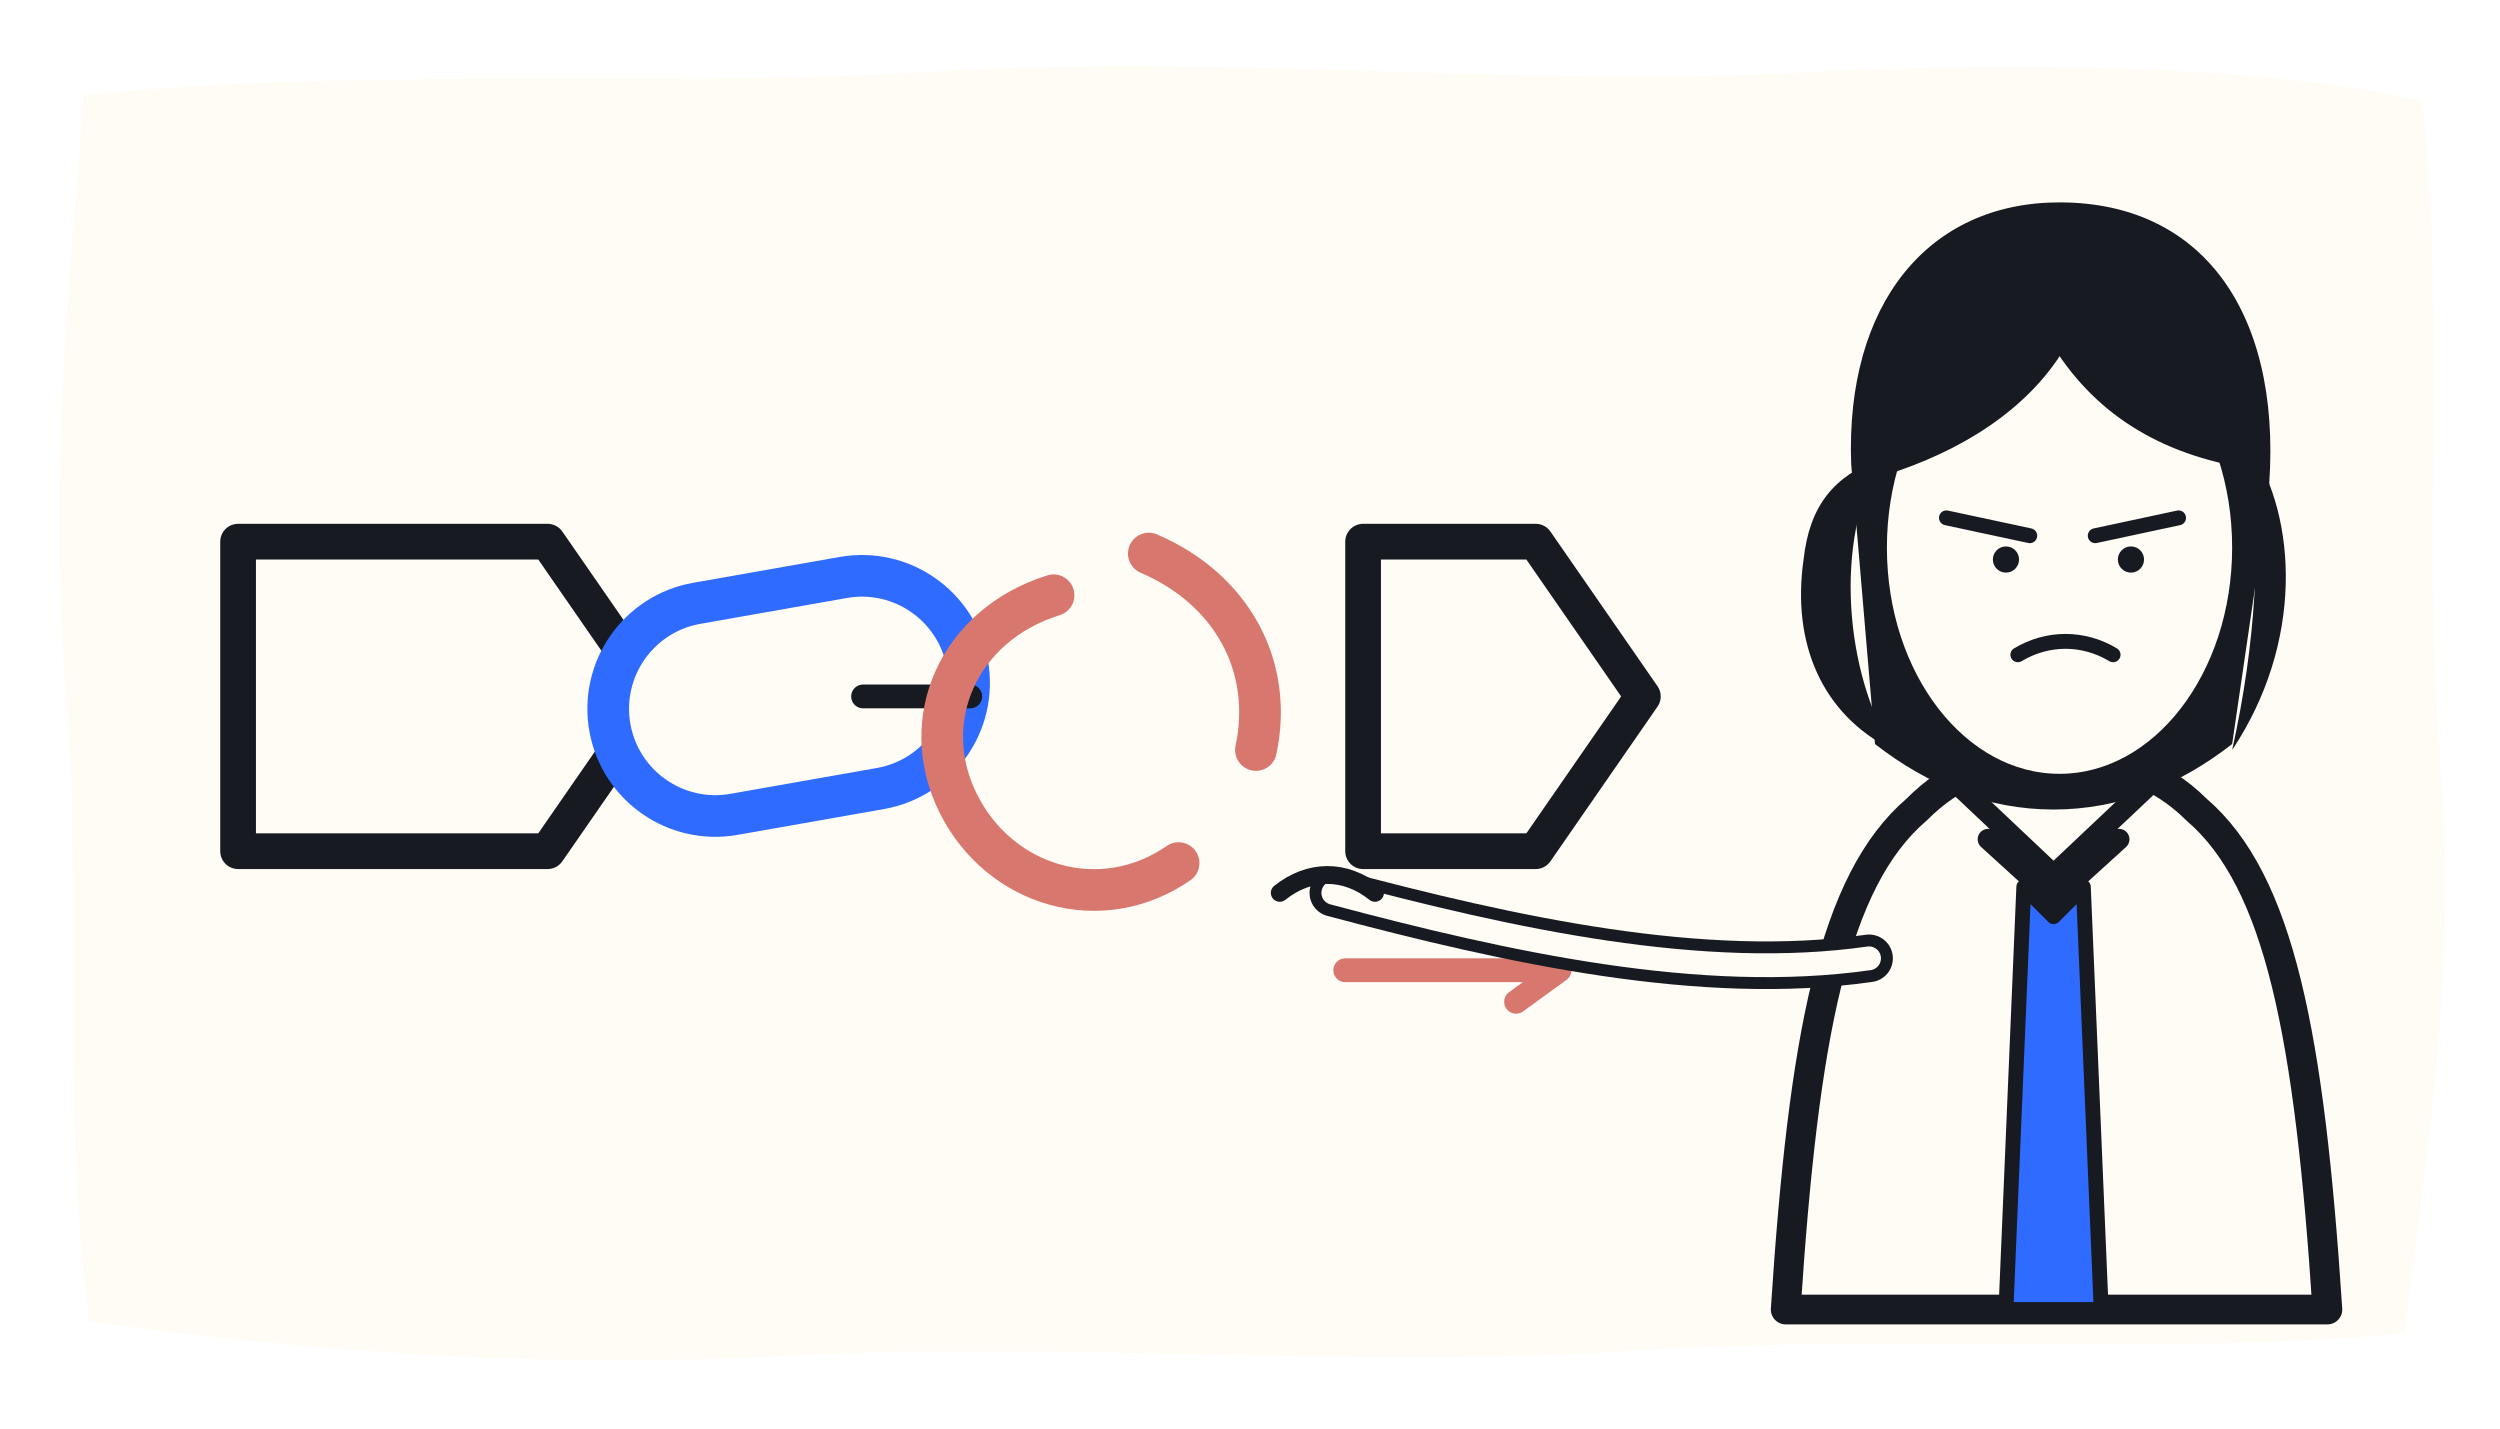
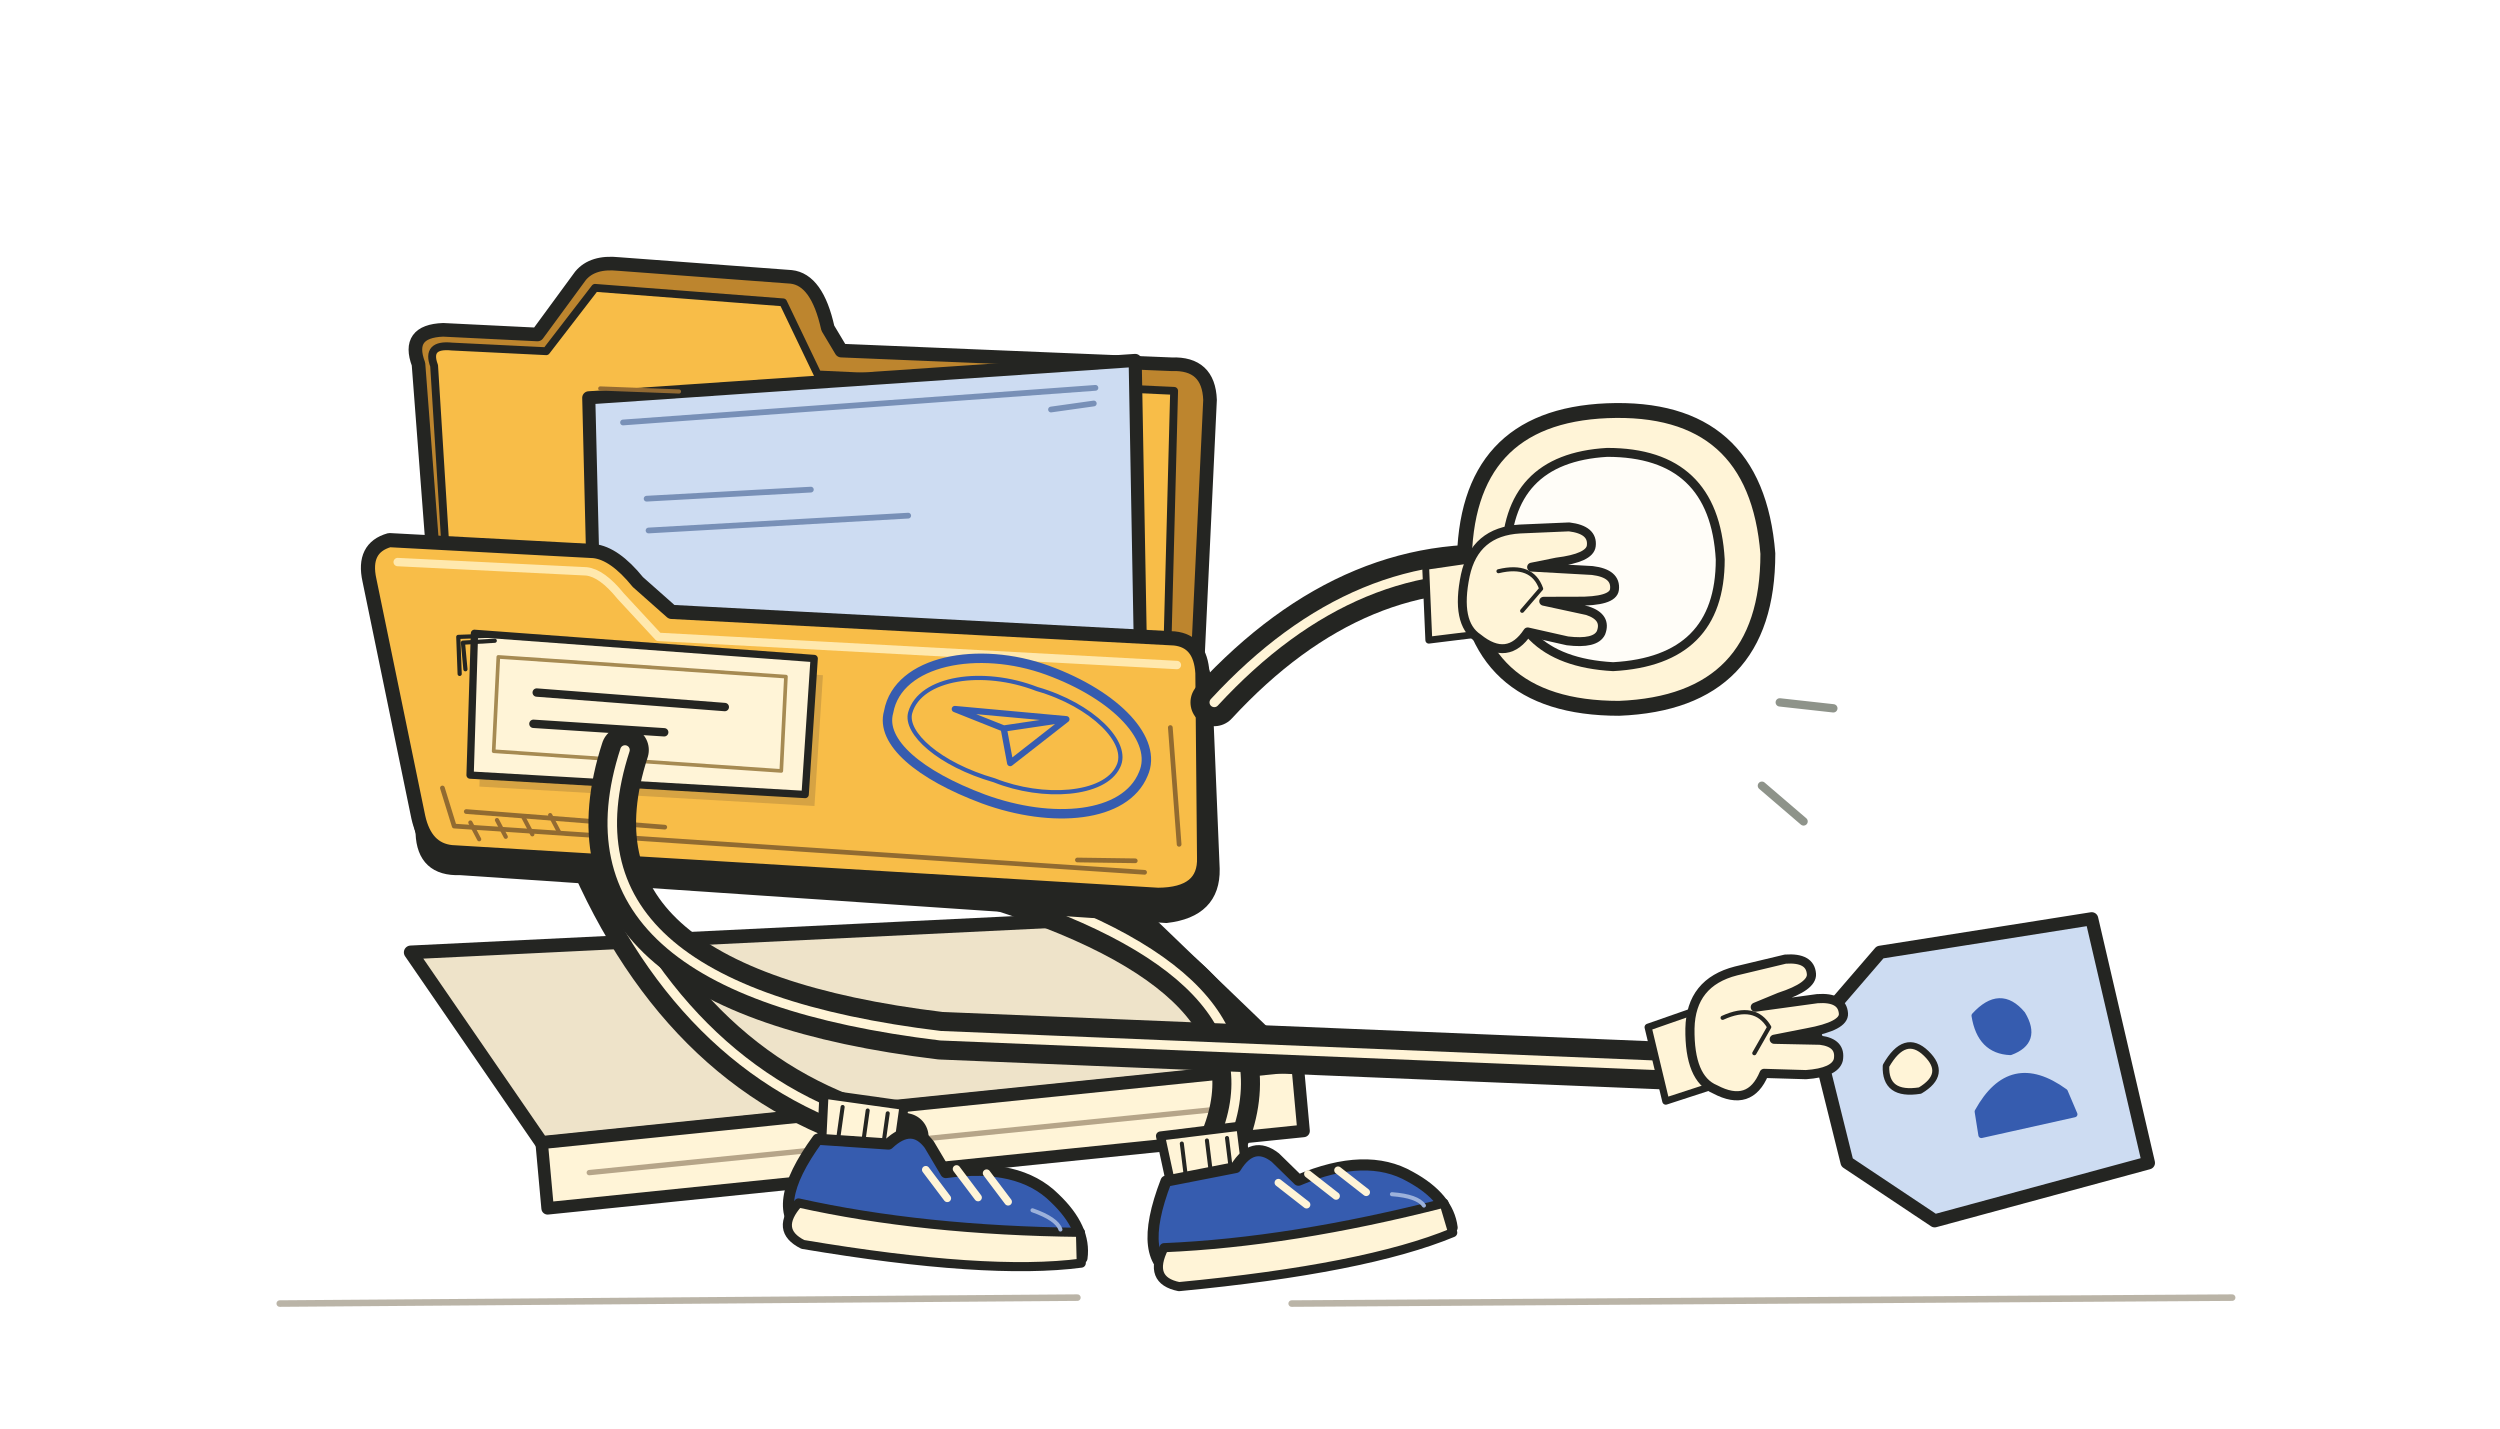
- <svg xmlns="http://www.w3.org/2000/svg" width="420" height="240" viewBox="0 0 420 240" fill="none" shape-rendering="geometricPrecision">
-   <path d="M14 16C62 11 111 15 157 12C210 9 257 15 306 12C350 10 386 12 407 17C411 57 407 91 410 128C413 165 407 198 404 224C359 228 317 224 273 227C224 230 177 225 128 228C84 230 44 226 15 222C10 185 14 151 11 116C8 78 12 45 14 16Z" fill="#FFFCF5" />
+ <svg xmlns="http://www.w3.org/2000/svg" width="420" height="240" viewBox="0 0 420 240" role="img" aria-labelledby="title desc">
  <g stroke-linecap="round" stroke-linejoin="round">
-     <path d="M40 91H92L110 117L92 143H40Z" fill="#FFFCF5" stroke="#171A21" stroke-width="6" />
-     <rect x="102" y="99" width="61" height="36" rx="18" fill="#FFFCF5" stroke="#2F6BFF" stroke-width="7" transform="rotate(-10 132 117)" />
-     <path d="M145 117H163" stroke="#171A21" stroke-width="4" />
-     <path d="M177 100C161 105 154 121 161 135C168 149 185 154 198 145M193 93C207 99 214 112 211 126" fill="none" stroke="#D8776E" stroke-width="7" />
-     <path d="M229 91H258L276 117L258 143H229Z" fill="#FFFCF5" stroke="#171A21" stroke-width="6" />
-     <path d="M226 163L262 163M254.7 168.3L262 163L254.7 157.7" fill="none" stroke="#D8776E" stroke-width="4" />
-   </g>
-   <g aria-hidden="true" stroke-linecap="round" stroke-linejoin="round">
-     <path d="M300 220C303 174 308 148 322 136C328 130 335 127 345 127C355 127 363 130 369 136C383 148 388 174 391 220Z" fill="#FFFCF5" stroke="#171A21" stroke-width="5" />
-     <path d="M327 130L345 147L363 130M334 141L345 151L356 141" fill="none" stroke="#171A21" stroke-width="3.5" />
-     <path d="M340 149L345 154L350 149L353 220H337Z" fill="#2F6BFF" stroke="#171A21" stroke-width="2.5" />
-     <path d="M314 161C286 165 254 158 224 150" fill="none" stroke="#171A21" stroke-width="8" />
-     <path d="M314 161C286 165 254 158 224 150" fill="none" stroke="#FFFCF5" stroke-width="4" />
-     <path d="M215 150C220 146 226 146 231 150" fill="none" stroke="#171A21" stroke-width="3" />
-     <path d="M311 78C310 51 324 34 346 34C371 34 384 54 381 84L375 125C366 132 356 136 345 136C334 136 324 132 315 125Z" fill="#171A21" />
-     <ellipse cx="346" cy="92" rx="31" ry="40" fill="#FFFCF5" stroke="#171A21" stroke-width="4" />
-     <path d="M316 79C322 57 334 47 350 49C365 51 375 61 380 78C364 76 353 69 346 58C340 68 329 75 316 79Z" fill="#171A21" stroke="#171A21" stroke-width="2" />
-     <path d="M316 77C308 91 310 113 318 126C306 120 301 108 303 94C304 85 308 80 316 77ZM378 75C386 87 387 108 375 126C379 108 380 91 378 75Z" fill="#171A21" stroke="none" />
-     <g fill="none" stroke="#171A21" stroke-width="2.5">
-       <path d="M327 87l14 3M352 90l14-3" />
-       <circle cx="337" cy="94" r="2.2" fill="#171A21" stroke="none" />
-       <circle cx="358" cy="94" r="2.2" fill="#171A21" stroke="none" />
-       <path d="M339 110c5-3 11-3 16 0" />
+     <path d="M47 219l134-1m36 1 158-1" fill="none" stroke="#bab4a7" stroke-width="1.1" />
+     <path d="M69 160 192 154 218 179 91 192Z" fill="#eee3c9" stroke="#242522" stroke-width="2.3" />
+     <path d="M91 192 218 179 219 190 92 203Z" fill="#fff4d7" stroke="#242522" stroke-width="2.1" />
+     <path d="m99 197 109-11" fill="none" stroke="#b6a589" stroke-width="0.9" />
+     <path d="M100 145Q117 183 152 191M168 149Q218 165 205 193" fill="none" stroke="#242522" stroke-width="8" />
+     <path d="M100 145Q117 183 152 191M168 149Q218 165 205 193" fill="none" stroke="#fff4d7" stroke-width="1.6" />
+     <g transform="translate(122 185) rotate(8 30 14) scale(.85)">
+       <path d="M17 1 33 1 33 12 18 12Z" fill="#fff4d7" stroke="#242522" stroke-width="1.8" />
+       <path d="M21 3v6m5-6v6m4-6v6" fill="none" stroke="#242522" stroke-width="0.8" />
+       <path d="M17 10l14-1q4-5 8-1l4 5q14-4 22 2 7 5 7 11L17 29Q9 25 17 10Z" fill="#365caf" stroke="#242522" stroke-width="2.2" />
+       <path d="M15 23q25 2 56-2l1 6q-18 5-55 4-6-2-2-8Z" fill="#fff4d7" stroke="#242522" stroke-width="1.8" />
+       <path d="m39 13 5 5m1-6 5 5m1-5 5 5" fill="none" stroke="#fff4d7" stroke-width="1.5" />
+       <path d="M61 18q5 1 6 3" fill="none" stroke="#9cb1db" stroke-width="0.8" />
    </g>
+     <g transform="translate(182 188) rotate(-7 30 14) scale(.85)">
+       <path d="M17 1 33 1 33 12 18 12Z" fill="#fff4d7" stroke="#242522" stroke-width="1.8" />
+       <path d="M21 3v6m5-6v6m4-6v6" fill="none" stroke="#242522" stroke-width="0.8" />
+       <path d="M17 10l14-1q4-5 8-1l4 5q14-4 22 2 7 5 7 11L17 29Q9 25 17 10Z" fill="#365caf" stroke="#242522" stroke-width="2.2" />
+       <path d="M15 23q25 2 56-2l1 6q-18 5-55 4-6-2-2-8Z" fill="#fff4d7" stroke="#242522" stroke-width="1.8" />
+       <path d="m39 13 5 5m1-6 5 5m1-5 5 5" fill="none" stroke="#fff4d7" stroke-width="1.5" />
+       <path d="M61 18q5 1 6 3" fill="none" stroke="#9cb1db" stroke-width="0.8" />
+     </g>
+     <g transform="translate(59 44) rotate(6 80 70) scale(.88)">
+       <path d="M7 28Q4 22 11 21L29 20 36 8Q38 5 43 5L76 4Q81 4 84 13L87 17 150 13Q157 12 158 19L163 106Q163 113 155 115L24 121Z" fill="#bd852e" stroke="#242522" stroke-width="2.6" />
+       <path d="M10 28Q8 24 13 24L31 23 39 10 75 9 83 22 151 18 158 107 25 117Z" fill="#f8bd48" stroke="#242522" stroke-width="1.5" />
+       <path d="M40 31 143 13 153 94 50 108Z" fill="#cddcf2" stroke="#242522" stroke-width="2.5" />
+       <path d="M47 35 136 19M128 24l8-2M53 49 84 44M54 55l49-8" fill="none" stroke="#7890b7" stroke-width="1.1" />
+       <path d="M10 68 15 84 13 93 23 114M155 66l-5 22 9 18" fill="#c58c31" stroke="#242522" stroke-width="1.5" />
+       <path d="M6 65 44 63Q48 63 52 67L59 73 157 68Q162 67 163 74L168 108Q169 116 160 118L25 123Q18 124 17 117L3 73Q1 67 6 65Z" fill="#242522" stroke="#242522" stroke-width="2.4" />
+       <path d="M5 62 44 60Q48 60 53 65L60 70 156 65Q161 65 162 71L166 106Q167 113 158 114L23 120Q18 120 16 114L2 70Q0 64 5 62Z" fill="#f8bd48" stroke="#242522" stroke-width="2.7" />
+       <path d="M7 66 43 64Q46 64 50 68L58 75 157 70" fill="none" stroke="#ffe8ad" stroke-width="1.6" />
+       <path d="M20 108l3 7 132-5M25 112l38-1m79-2 11-1M157 82l4 22" fill="none" stroke="#916b31" stroke-width="0.9" />
+       <path d="M25 81 90 79 91 104 27 107Z" fill="#d6a343" stroke="none" stroke-width="0" />
+       <path d="M23 78 88 76 89 102 25 105Z" fill="#fff4d7" stroke="#242522" stroke-width="1.4" />
+       <path d="M28 82l55-2 1 18-55 2Z" fill="none" stroke="#a68a52" stroke-width="0.7" />
+       <path d="M36 88l36-1M36 94l25-1" fill="none" stroke="#242522" stroke-width="1.6" />
+       <path d="M21 86l-1-7 7-1m-5 7-1-5 6-1" fill="none" stroke="#242522" stroke-width="0.8" />
+       <g transform="rotate(10 128 88)">
+         <path d="M103 89c-1-10 13-17 27-16 14 1 24 7 23 14-1 9-14 14-28 13-13-1-22-5-22-11Z" fill="none" stroke="#365caf" stroke-width="1.8" />
+         <path d="M107 88c0-7 11-12 22-11 11 0 20 5 19 10-1 6-12 10-22 9-11 0-19-4-19-8Z" fill="none" stroke="#365caf" stroke-width="0.8" />
+         <path d="m115 85 21-4-8 11-3-6-10-1m10 1 11-5" fill="none" stroke="#365caf" stroke-width="1.2" />
+       </g>
+       <path d="m26 114 2 3m3-4 2 3m3-4 2 3m3-4 2 3m-1-85 15-1" fill="none" stroke="#936a32" stroke-width="0.8" />
+     </g>
+     <path d="M204 118q24-26 53-22" fill="none" stroke="#242522" stroke-width="8" />
+     <path d="M204 118q24-26 53-22" fill="none" stroke="#fff4d7" stroke-width="1.6" />
+     <path d="M270 69q25-1 27 24 0 25-25 26-25 0-26-24 0-25 24-26Z" fill="#fff4d7" stroke="#242522" stroke-width="2.5" />
+     <path d="M270 76q18 0 19 18 0 17-18 18-18-1-18-18 0-17 17-18Z" fill="#fffdf8" stroke="#242522" stroke-width="1.5" />
+     <g transform="translate(241 83) rotate(7) scale(.68)">
+       <path d="M0 18 11 15 15 33 3 36Z" fill="#fff4d7" stroke="#242522" stroke-width="1.7" />
+       <path d="M10 19q1-11 12-13l12-2q6 0 6 4 0 3-8 5l-6 2 15-1q6 0 6 4 0 3-9 4l-8 1 11 1q5 1 4 5-1 3-8 3l-10-1q-4 8-12 3-6-3-5-15Z" fill="#fff4d7" stroke="#242522" stroke-width="2.2" />
+       <path d="M18 17q8-3 11 3l-4 6m5-3 8-1" fill="none" stroke="#242522" stroke-width="1" />
+     </g>
+     <path d="M105 126Q92 166 158 174l121 5" fill="none" stroke="#242522" stroke-width="8" />
+     <path d="M105 126Q92 166 158 174l121 5" fill="none" stroke="#fff4d7" stroke-width="1.6" />
+     <g transform="translate(305 157) rotate(-9 25 22)">
+       <path d="M1 12 14 1 50 1 53 43 16 47 3 35Z" fill="#cddcf2" stroke="#242522" stroke-width="2.2" />
+       <path d="M12 20q4-5 7-1 3 4-2 6-6 0-5-5Z" fill="#fff4d7" stroke="#242522" stroke-width="1.1" />
+       <path d="M28 14q5-4 8 1 2 5-3 6-5-1-5-7Zm-2 16q7-9 15-1l1 4-16 1Z" fill="#365caf" stroke="#365caf" stroke-width="1" />
+     </g>
+     <g transform="translate(276 160) rotate(-4) scale(.7)">
+       <path d="M0 18 11 15 15 33 3 36Z" fill="#fff4d7" stroke="#242522" stroke-width="1.7" />
+       <path d="M10 19q1-11 12-13l12-2q6 0 6 4 0 3-8 5l-6 2 15-1q6 0 6 4 0 3-9 4l-8 1 11 1q5 1 4 5-1 3-8 3l-10-1q-4 8-12 3-6-3-5-15Z" fill="#fff4d7" stroke="#242522" stroke-width="2.2" />
+       <path d="M18 17q8-3 11 3l-4 6m5-3 8-1" fill="none" stroke="#242522" stroke-width="1" />
+     </g>
+     <path d="M296 132l7 6m-4-20 9 1" fill="none" stroke="#8e938a" stroke-width="1.4" />
  </g>
</svg>
